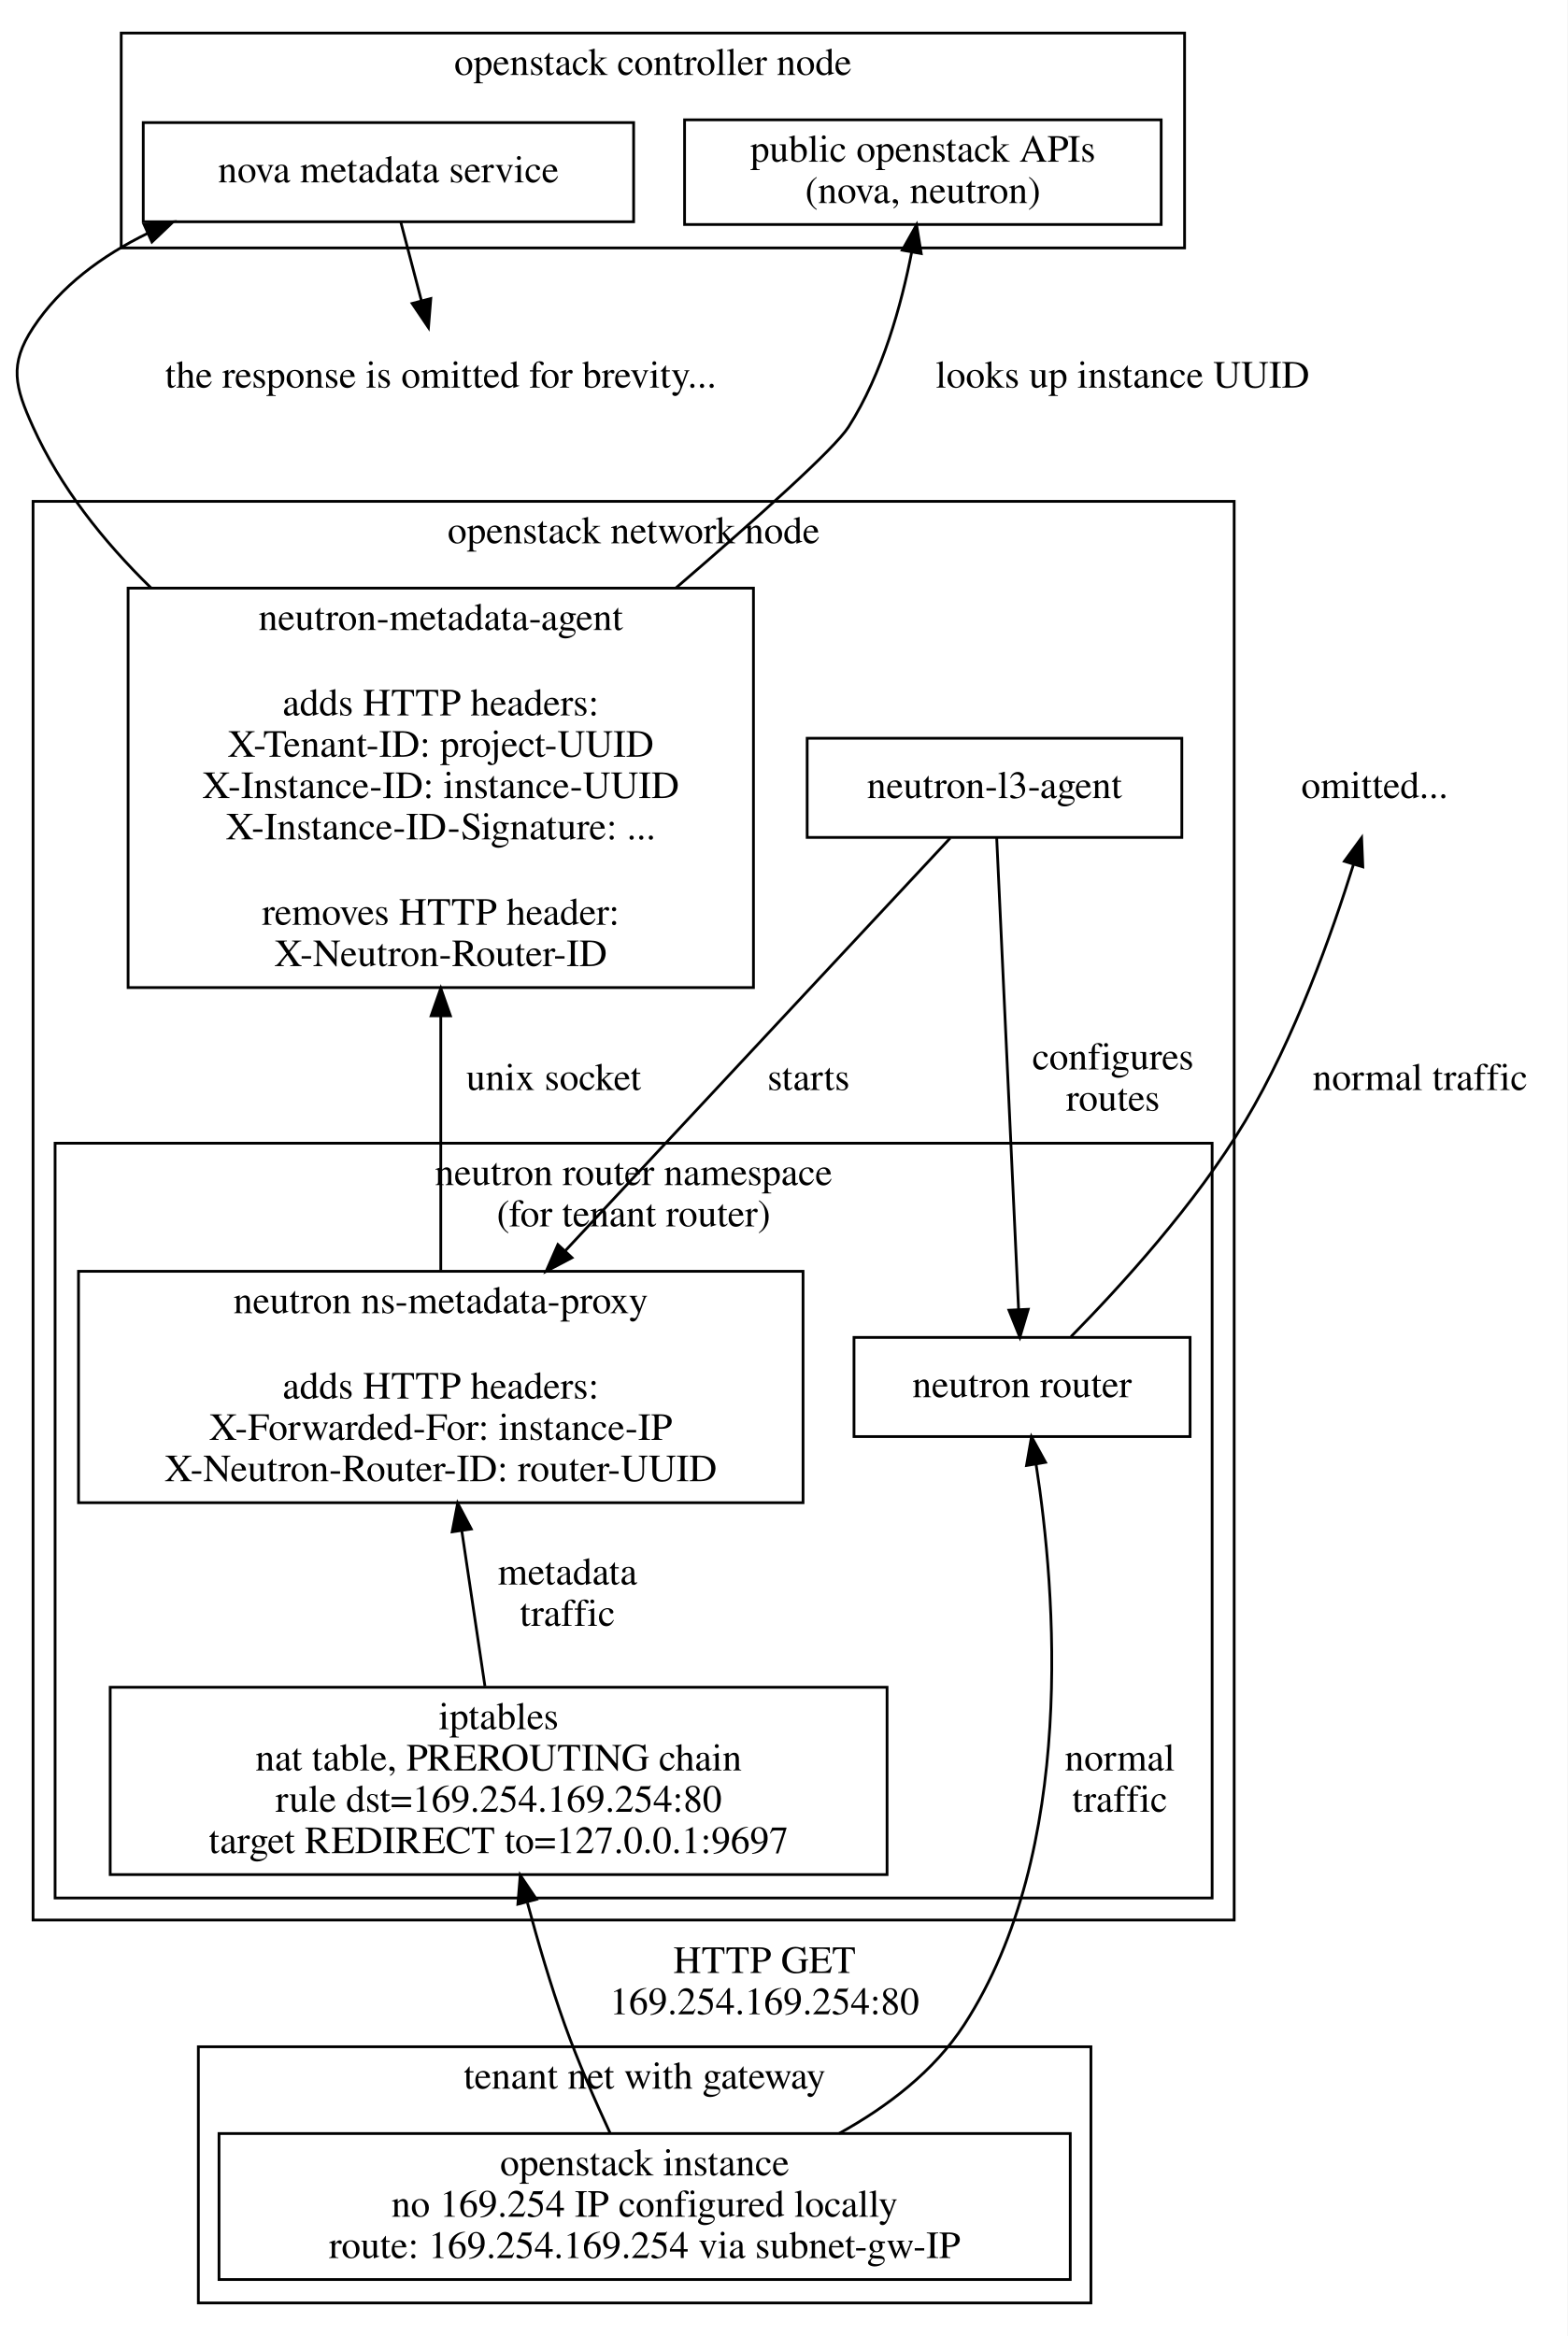
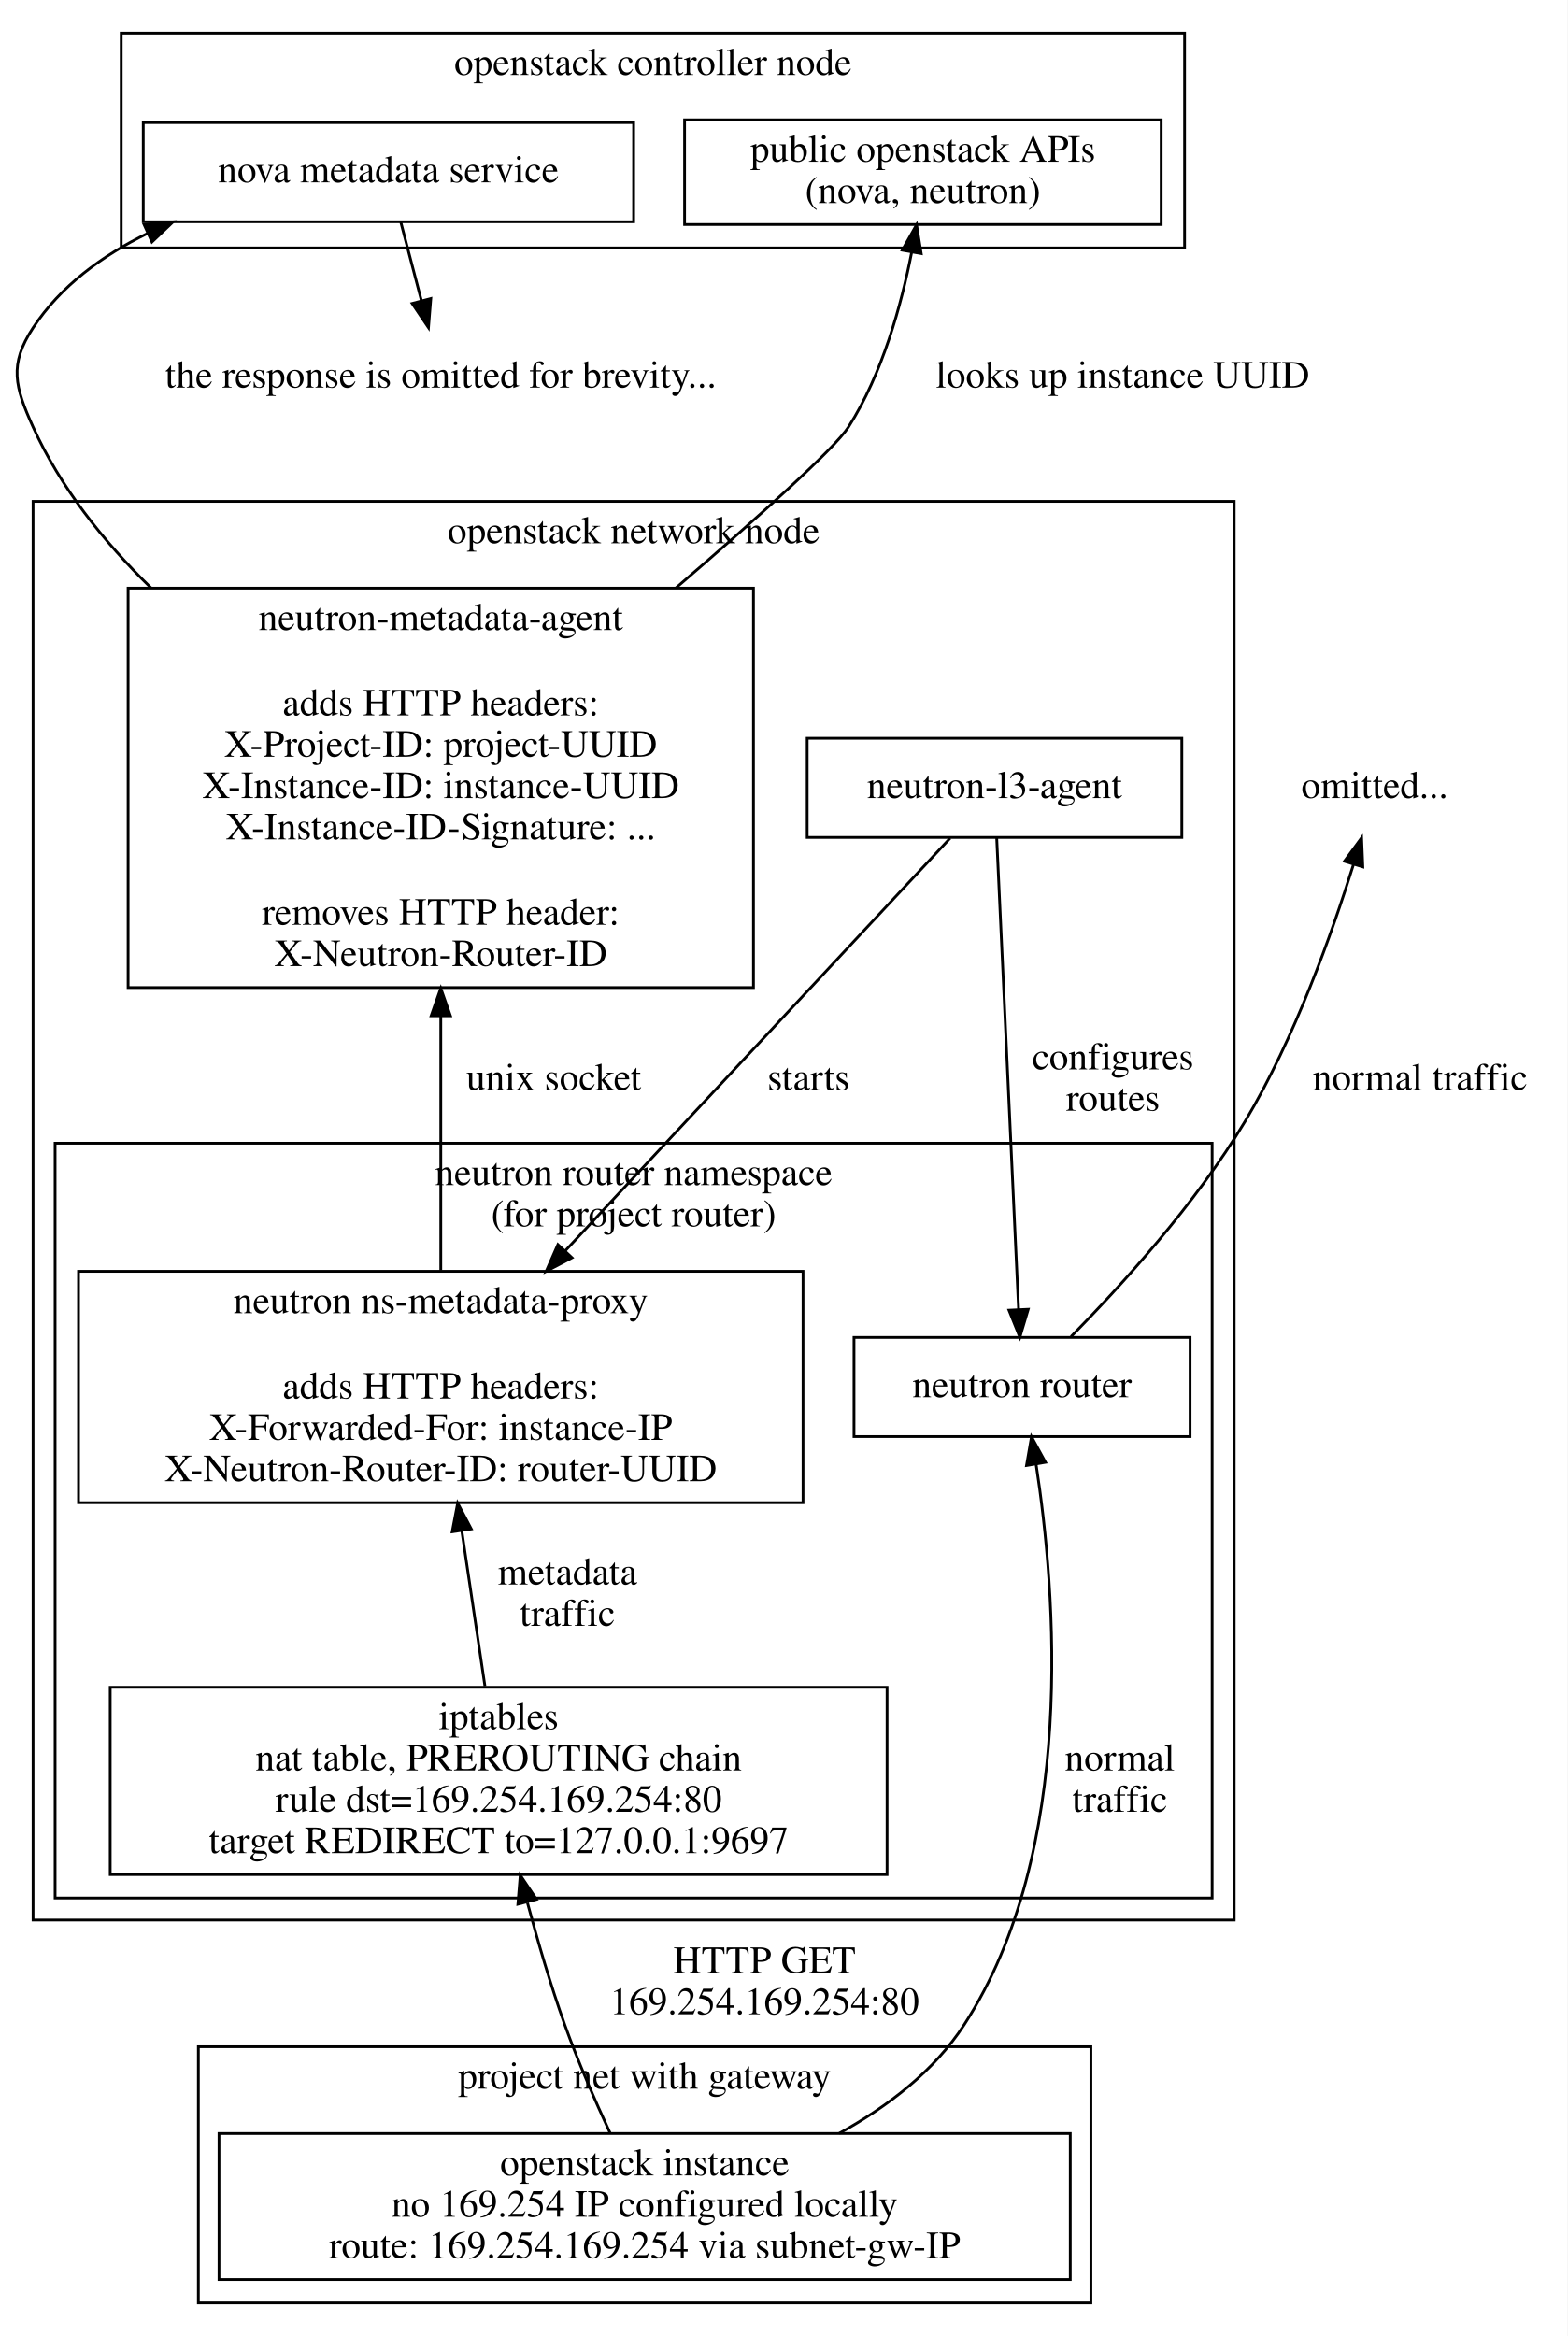
<svg xmlns="http://www.w3.org/2000/svg" width="569pt" height="848pt" viewBox="0.00 0.00 569.00 848.00">
  <g id="graph0" class="graph" transform="scale(1 1) rotate(0) translate(4 844)">
    <polygon fill="white" stroke="transparent" points="-4,4 -4,-844 565,-844 565,4 -4,4" />
    <g id="clust1" class="cluster">
      <polygon fill="none" stroke="black" points="40,-754 40,-832 426,-832 426,-754 40,-754" />
      <text text-anchor="middle" x="233" y="-816.8" font-family="Times,serif" font-size="14.00">openstack controller node</text>
    </g>
    <g id="clust2" class="cluster">
      <polygon fill="none" stroke="black" points="8,-147 8,-662 444,-662 444,-147 8,-147" />
      <text text-anchor="middle" x="226" y="-646.8" font-family="Times,serif" font-size="14.00">openstack network node</text>
    </g>
    <g id="clust3" class="cluster">
      <polygon fill="none" stroke="black" points="16,-155 16,-429 436,-429 436,-155 16,-155" />
      <text text-anchor="middle" x="226" y="-413.8" font-family="Times,serif" font-size="14.00">neutron router namespace</text>
-       <text text-anchor="middle" x="226" y="-398.8" font-family="Times,serif" font-size="14.00">(for tenant router)</text>
+       <text text-anchor="middle" x="226" y="-398.8" font-family="Times,serif" font-size="14.00">(for project router)</text>
    </g>
    <g id="clust4" class="cluster">
      <polygon fill="none" stroke="black" points="68,-8 68,-101 392,-101 392,-8 68,-8" />
-       <text text-anchor="middle" x="230" y="-85.8" font-family="Times,serif" font-size="14.00">tenant net with gateway</text>
+       <text text-anchor="middle" x="230" y="-85.8" font-family="Times,serif" font-size="14.00">project net with gateway</text>
    </g>
    <g id="node1" class="node">
      <polygon fill="none" stroke="black" points="48,-763.5 48,-799.5 226,-799.5 226,-763.5 48,-763.5" />
      <text text-anchor="middle" x="137" y="-777.8" font-family="Times,serif" font-size="14.00">nova metadata service</text>
    </g>
    <g id="node4" class="node">
      <polygon fill="none" stroke="black" points="42.5,-485.5 42.5,-630.5 269.5,-630.5 269.5,-485.5 42.5,-485.5" />
      <text text-anchor="middle" x="156" y="-615.3" font-family="Times,serif" font-size="14.00">neutron-metadata-agent</text>
      <text text-anchor="middle" x="156" y="-584.3" font-family="Times,serif" font-size="14.00">adds HTTP headers:</text>
-       <text text-anchor="middle" x="156" y="-569.3" font-family="Times,serif" font-size="14.00">X-Tenant-ID: project-UUID</text>
+       <text text-anchor="middle" x="156" y="-569.3" font-family="Times,serif" font-size="14.00">X-Project-ID: project-UUID</text>
      <text text-anchor="middle" x="156" y="-554.3" font-family="Times,serif" font-size="14.00">X-Instance-ID: instance-UUID</text>
      <text text-anchor="middle" x="156" y="-539.3" font-family="Times,serif" font-size="14.00">X-Instance-ID-Signature: ...</text>
      <text text-anchor="middle" x="156" y="-508.3" font-family="Times,serif" font-size="14.00">removes HTTP header:</text>
      <text text-anchor="middle" x="156" y="-493.3" font-family="Times,serif" font-size="14.00"> X-Neutron-Router-ID</text>
    </g>
    <g id="edge8" class="edge">
      <path fill="none" stroke="black" d="M49.59,-759.3C33.16,-751.26 18.01,-740.21 8,-725 -0.8,-711.64 1.4,-703.58 8,-689 17.87,-667.19 33.41,-647.59 50.78,-630.62" />
      <polygon fill="black" stroke="black" points="48.27,-762.54 58.83,-763.46 51.15,-756.16 48.27,-762.54" />
    </g>
    <g id="node9" class="node">
      <text text-anchor="middle" x="156" y="-703.3" font-family="Times,serif" font-size="14.00">the response is omitted for brevity...</text>
    </g>
    <g id="edge10" class="edge">
      <path fill="none" stroke="black" d="M141.5,-763.32C143.73,-754.83 146.46,-744.39 148.96,-734.88" />
      <polygon fill="black" stroke="black" points="152.38,-735.62 151.53,-725.06 145.61,-733.84 152.38,-735.62" />
    </g>
    <g id="node2" class="node">
      <polygon fill="none" stroke="black" points="244.5,-762.5 244.5,-800.5 417.5,-800.5 417.5,-762.5 244.5,-762.5" />
      <text text-anchor="middle" x="331" y="-785.3" font-family="Times,serif" font-size="14.00">public openstack APIs</text>
      <text text-anchor="middle" x="331" y="-770.3" font-family="Times,serif" font-size="14.00">(nova, neutron)</text>
    </g>
    <g id="edge9" class="edge">
      <path fill="none" stroke="black" d="M326.95,-752.53C323.23,-733.48 316.34,-708.31 304,-689 298.98,-681.15 271.41,-656.41 241.39,-630.6" />
      <polygon fill="black" stroke="black" points="323.51,-753.18 328.71,-762.41 330.4,-751.95 323.51,-753.18" />
      <text text-anchor="middle" x="403.5" y="-703.3" font-family="Times,serif" font-size="14.00">looks up instance UUID</text>
    </g>
    <g id="node3" class="node">
      <polygon fill="none" stroke="black" points="289,-540 289,-576 425,-576 425,-540 289,-540" />
      <text text-anchor="middle" x="357" y="-554.3" font-family="Times,serif" font-size="14.00">neutron-l3-agent</text>
    </g>
    <g id="node5" class="node">
      <polygon fill="none" stroke="black" points="24.5,-298.5 24.5,-382.5 287.5,-382.5 287.5,-298.5 24.5,-298.5" />
      <text text-anchor="middle" x="156" y="-367.3" font-family="Times,serif" font-size="14.00">neutron ns-metadata-proxy</text>
      <text text-anchor="middle" x="156" y="-336.3" font-family="Times,serif" font-size="14.00">adds HTTP headers:</text>
      <text text-anchor="middle" x="156" y="-321.3" font-family="Times,serif" font-size="14.00">X-Forwarded-For: instance-IP</text>
      <text text-anchor="middle" x="156" y="-306.3" font-family="Times,serif" font-size="14.00">X-Neutron-Router-ID: router-UUID</text>
    </g>
    <g id="edge7" class="edge">
      <path fill="none" stroke="black" d="M340.89,-539.73C310.91,-507.59 245.59,-437.55 201.18,-389.94" />
      <polygon fill="black" stroke="black" points="203.63,-387.43 194.25,-382.5 198.51,-392.2 203.63,-387.43" />
      <text text-anchor="middle" x="289.5" y="-448.3" font-family="Times,serif" font-size="14.00">starts</text>
    </g>
    <g id="node7" class="node">
      <polygon fill="none" stroke="black" points="306,-322.5 306,-358.5 428,-358.5 428,-322.5 306,-322.5" />
      <text text-anchor="middle" x="367" y="-336.8" font-family="Times,serif" font-size="14.00">neutron router</text>
    </g>
    <g id="edge6" class="edge">
      <path fill="none" stroke="black" d="M357.8,-539.73C359.54,-502.36 363.65,-413.75 365.74,-368.74" />
      <polygon fill="black" stroke="black" points="369.24,-368.71 366.21,-358.55 362.25,-368.38 369.24,-368.71" />
      <text text-anchor="middle" x="400" y="-455.8" font-family="Times,serif" font-size="14.00">configures</text>
      <text text-anchor="middle" x="400" y="-440.8" font-family="Times,serif" font-size="14.00">routes</text>
    </g>
    <g id="edge5" class="edge">
      <path fill="none" stroke="black" d="M156,-475.13C156,-443.6 156,-408.92 156,-382.8" />
      <polygon fill="black" stroke="black" points="152.5,-475.24 156,-485.24 159.5,-475.24 152.5,-475.24" />
      <text text-anchor="middle" x="197" y="-448.3" font-family="Times,serif" font-size="14.00">unix socket</text>
    </g>
    <g id="node6" class="node">
      <polygon fill="none" stroke="black" points="36,-163.5 36,-231.5 318,-231.5 318,-163.5 36,-163.5" />
      <text text-anchor="middle" x="177" y="-216.3" font-family="Times,serif" font-size="14.00">iptables</text>
      <text text-anchor="middle" x="177" y="-201.3" font-family="Times,serif" font-size="14.00">nat table, PREROUTING chain</text>
      <text text-anchor="middle" x="177" y="-186.3" font-family="Times,serif" font-size="14.00">rule dst=169.254.169.254:80</text>
      <text text-anchor="middle" x="177" y="-171.3" font-family="Times,serif" font-size="14.00">target REDIRECT to=127.0.0.1:9697</text>
    </g>
    <g id="edge4" class="edge">
      <path fill="none" stroke="black" d="M163.61,-288.42C166.41,-269.59 169.51,-248.76 172.03,-231.89" />
      <polygon fill="black" stroke="black" points="160.14,-287.93 162.13,-298.34 167.07,-288.96 160.14,-287.93" />
      <text text-anchor="middle" x="202" y="-268.8" font-family="Times,serif" font-size="14.00">metadata</text>
      <text text-anchor="middle" x="202" y="-253.8" font-family="Times,serif" font-size="14.00">traffic</text>
    </g>
    <g id="node8" class="node">
      <polygon fill="none" stroke="black" points="75.5,-16.5 75.5,-69.5 384.5,-69.5 384.5,-16.5 75.5,-16.5" />
      <text text-anchor="middle" x="230" y="-54.3" font-family="Times,serif" font-size="14.00">openstack instance</text>
      <text text-anchor="middle" x="230" y="-39.3" font-family="Times,serif" font-size="14.00">no 169.254 IP configured locally</text>
      <text text-anchor="middle" x="230" y="-24.3" font-family="Times,serif" font-size="14.00">route: 169.254.169.254 via subnet-gw-IP</text>
    </g>
    <g id="edge3" class="edge">
      <path fill="none" stroke="black" d="M187.46,-153.26C191.28,-139.02 195.92,-123.2 201,-109 205.75,-95.74 212.02,-81.4 217.51,-69.57" />
      <polygon fill="black" stroke="black" points="183.98,-152.75 184.84,-163.31 190.75,-154.52 183.98,-152.75" />
      <text text-anchor="middle" x="273.5" y="-127.8" font-family="Times,serif" font-size="14.00">HTTP GET</text>
      <text text-anchor="middle" x="273.5" y="-112.8" font-family="Times,serif" font-size="14.00">169.254.169.254:80</text>
    </g>
    <g id="edge2" class="edge">
      <path fill="none" stroke="black" d="M372.1,-312.38C379.21,-266.45 387,-172.2 346,-109 335.07,-92.15 318.17,-79.25 300.62,-69.55" />
      <polygon fill="black" stroke="black" points="368.62,-312.01 370.43,-322.45 375.52,-313.16 368.62,-312.01" />
      <text text-anchor="middle" x="402.5" y="-201.3" font-family="Times,serif" font-size="14.00">normal</text>
      <text text-anchor="middle" x="402.5" y="-186.3" font-family="Times,serif" font-size="14.00">traffic</text>
    </g>
    <g id="node10" class="node">
      <text text-anchor="middle" x="495" y="-554.3" font-family="Times,serif" font-size="14.00">omitted...</text>
    </g>
    <g id="edge1" class="edge">
      <path fill="none" stroke="black" d="M487.35,-530.31C479.51,-505.19 465.95,-467.05 448,-437 430.05,-406.95 402.64,-376.92 384.77,-358.78" />
      <polygon fill="black" stroke="black" points="484,-531.34 490.26,-539.89 490.7,-529.31 484,-531.34" />
      <text text-anchor="middle" x="511.5" y="-448.3" font-family="Times,serif" font-size="14.00">normal traffic</text>
    </g>
  </g>
</svg>
